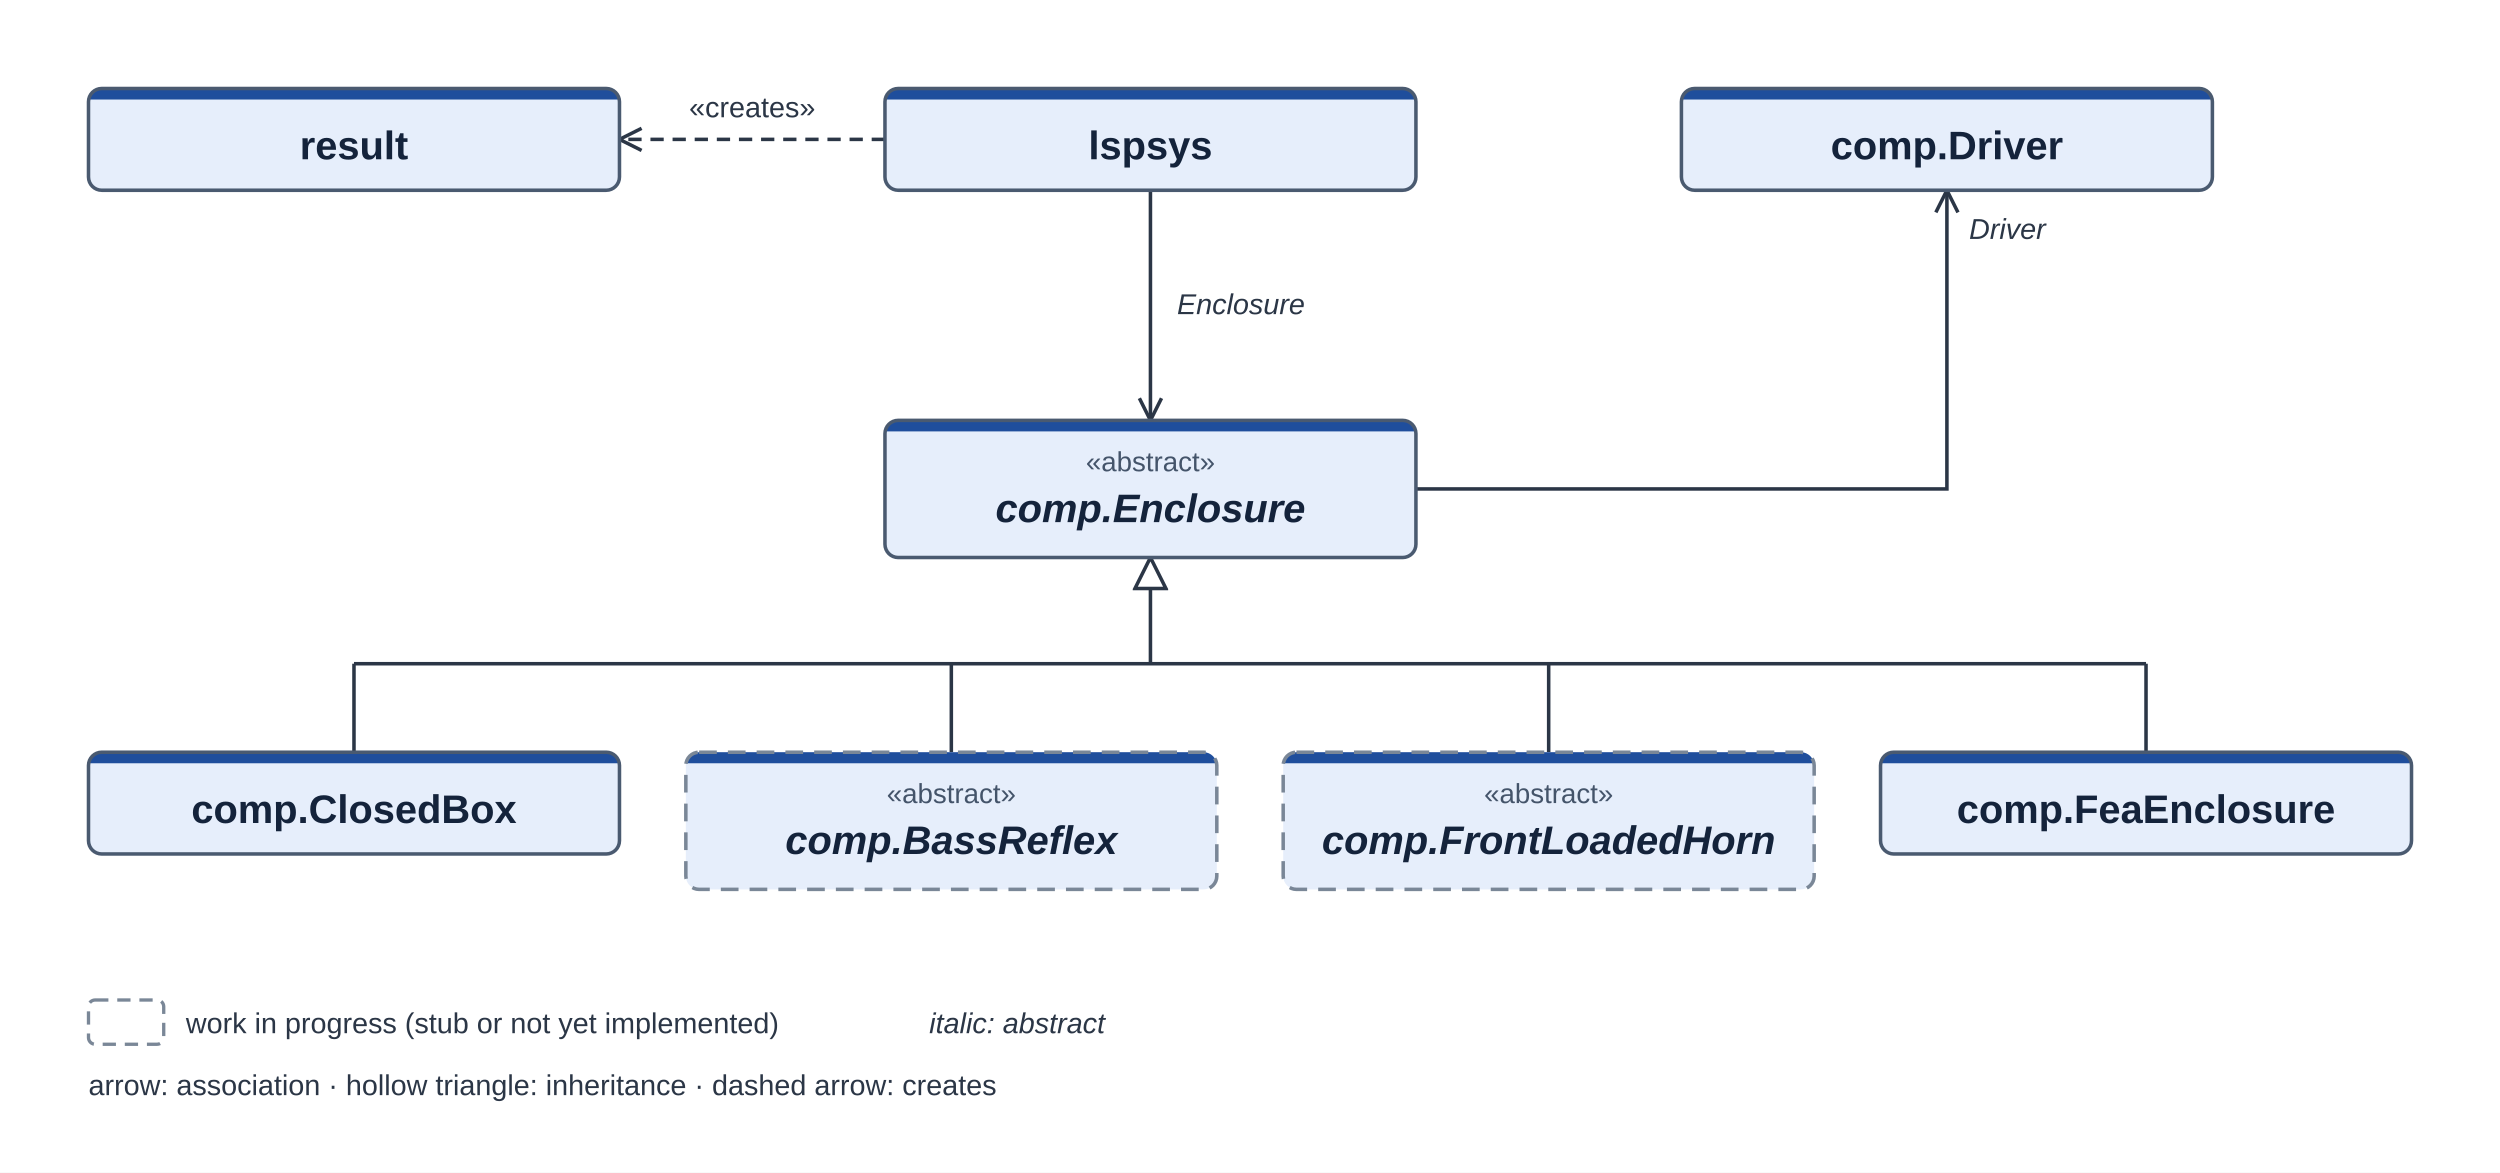
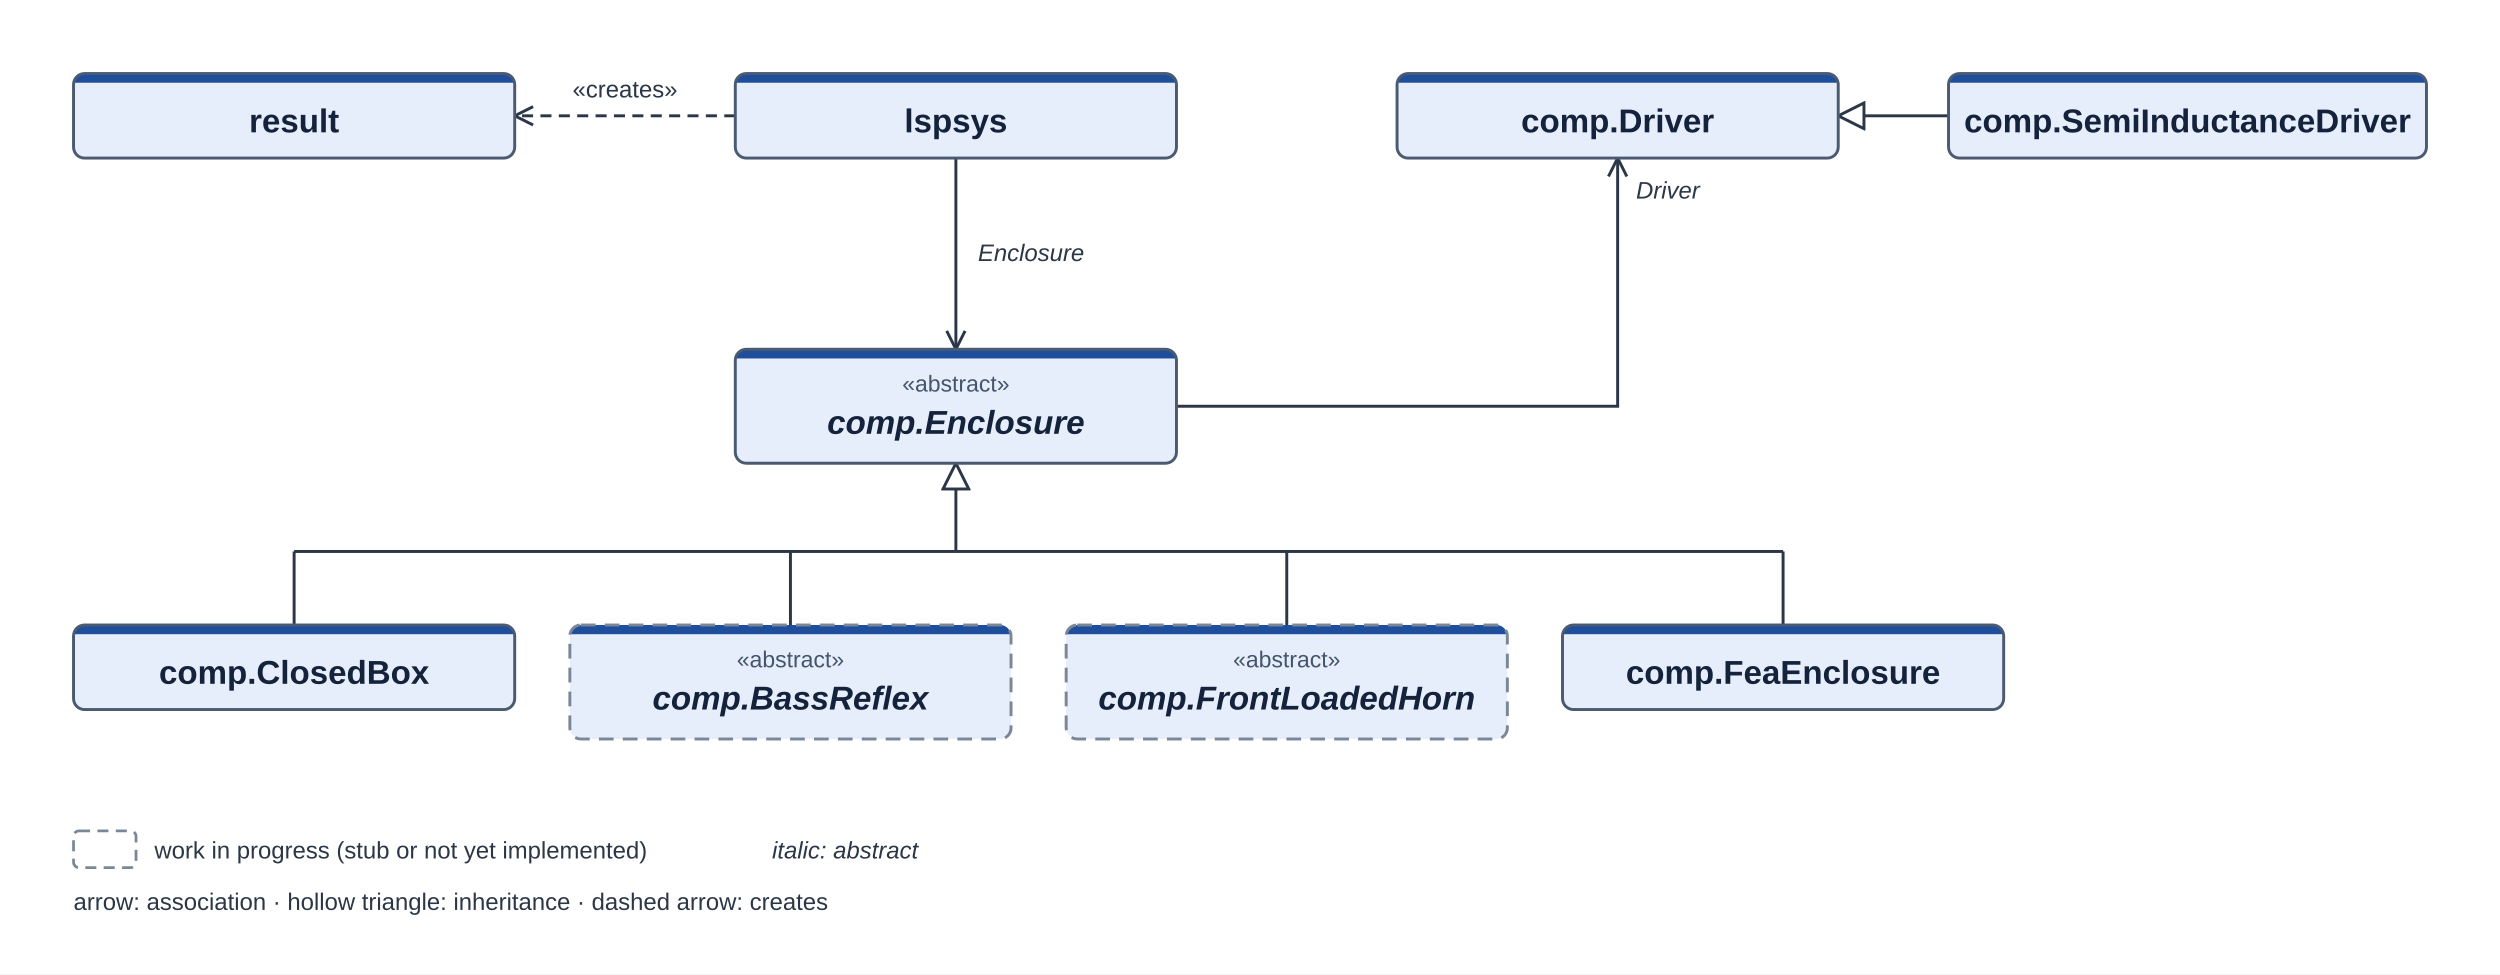
- <svg xmlns="http://www.w3.org/2000/svg" width="1130" height="530" viewBox="0 0 1130 530" role="img">
+ <svg xmlns="http://www.w3.org/2000/svg" width="1360" height="530" viewBox="0 0 1360 530" role="img">
  <defs>
    <marker id="assoc" viewBox="0 0 12 12" refX="11" refY="6" markerWidth="12" markerHeight="12" orient="auto" markerUnits="userSpaceOnUse">
      <path d="M1,1 L11,6 L1,11" fill="none" stroke="#2b3646" stroke-width="1.6" />
    </marker>
    <marker id="inherit" viewBox="0 0 16 16" refX="15" refY="8" markerWidth="16" markerHeight="16" orient="auto" markerUnits="userSpaceOnUse">
      <path d="M1,1 L15,8 L1,15 z" fill="#ffffff" stroke="#2b3646" stroke-width="1.6" />
    </marker>
  </defs>
  <rect width="100%" height="100%" fill="#ffffff" />
  <path d="M520,86 L520,190" fill="none" stroke="#2b3646" stroke-width="1.6" marker-end="url(#assoc)" />
  <text x="532" y="142" font-family="'Segoe UI', Arial, Helvetica, sans-serif" font-size="13" font-style="italic" fill="#2b3646">Enclosure</text>
  <path d="M640,221 L880,221 L880,86" fill="none" stroke="#2b3646" stroke-width="1.6" marker-end="url(#assoc)" />
  <text x="890" y="108" font-family="'Segoe UI', Arial, Helvetica, sans-serif" font-size="13" font-style="italic" fill="#2b3646">Driver</text>
  <path d="M400,63 L280,63" fill="none" stroke="#2b3646" stroke-width="1.6" stroke-dasharray="6 4" marker-end="url(#assoc)" />
  <text x="340" y="53" text-anchor="middle" font-family="'Segoe UI', Arial, Helvetica, sans-serif" font-size="13" fill="#2b3646">«creates»</text>
  <path d="M520,300 L520,252" fill="none" stroke="#2b3646" stroke-width="1.6" marker-end="url(#inherit)" />
  <path d="M160,300 L970,300" fill="none" stroke="#2b3646" stroke-width="1.6" />
  <path d="M160,300 L160,340" fill="none" stroke="#2b3646" stroke-width="1.6" />
  <path d="M430,300 L430,340" fill="none" stroke="#2b3646" stroke-width="1.6" />
  <path d="M700,300 L700,340" fill="none" stroke="#2b3646" stroke-width="1.6" />
  <path d="M970,300 L970,340" fill="none" stroke="#2b3646" stroke-width="1.6" />
+   <path d="M1060,63 L1000,63" fill="none" stroke="#2b3646" stroke-width="1.6" marker-end="url(#inherit)" />
  <clipPath id="clip1">
    <rect x="400" y="40" width="240" height="46" rx="6" />
  </clipPath>
  <rect x="400" y="40" width="240" height="46" rx="6" fill="#ffffff" />
  <g clip-path="url(#clip1)">
    <rect x="400" y="40" width="240" height="46" fill="#e6eefb" />
    <rect x="400" y="40" width="240" height="5" fill="#1f4e9c" />
  </g>
  <text x="520" y="72" text-anchor="middle" font-family="'Segoe UI', Arial, Helvetica, sans-serif" font-size="18" font-weight="bold" fill="#14233b">lspsys</text>
  <rect x="400" y="40" width="240" height="46" rx="6" fill="none" stroke="#4a5a70" stroke-width="1.6" />
  <clipPath id="clip2">
    <rect x="40" y="40" width="240" height="46" rx="6" />
  </clipPath>
  <rect x="40" y="40" width="240" height="46" rx="6" fill="#ffffff" />
  <g clip-path="url(#clip2)">
    <rect x="40" y="40" width="240" height="46" fill="#e6eefb" />
    <rect x="40" y="40" width="240" height="5" fill="#1f4e9c" />
  </g>
  <text x="160" y="72" text-anchor="middle" font-family="'Segoe UI', Arial, Helvetica, sans-serif" font-size="18" font-weight="bold" fill="#14233b">result</text>
  <rect x="40" y="40" width="240" height="46" rx="6" fill="none" stroke="#4a5a70" stroke-width="1.6" />
  <clipPath id="clip3">
    <rect x="760" y="40" width="240" height="46" rx="6" />
  </clipPath>
  <rect x="760" y="40" width="240" height="46" rx="6" fill="#ffffff" />
  <g clip-path="url(#clip3)">
    <rect x="760" y="40" width="240" height="46" fill="#e6eefb" />
    <rect x="760" y="40" width="240" height="5" fill="#1f4e9c" />
  </g>
  <text x="880" y="72" text-anchor="middle" font-family="'Segoe UI', Arial, Helvetica, sans-serif" font-size="18" font-weight="bold" fill="#14233b">comp.Driver</text>
  <rect x="760" y="40" width="240" height="46" rx="6" fill="none" stroke="#4a5a70" stroke-width="1.6" />
  <clipPath id="clip4">
    <rect x="400" y="190" width="240" height="62" rx="6" />
  </clipPath>
  <rect x="400" y="190" width="240" height="62" rx="6" fill="#ffffff" />
  <g clip-path="url(#clip4)">
    <rect x="400" y="190" width="240" height="62" fill="#e6eefb" />
    <rect x="400" y="190" width="240" height="5" fill="#1f4e9c" />
  </g>
  <text x="520" y="213" text-anchor="middle" font-family="'Segoe UI', Arial, Helvetica, sans-serif" font-size="12.5" fill="#44546a">«abstract»</text>
  <text x="520" y="236" text-anchor="middle" font-family="'Segoe UI', Arial, Helvetica, sans-serif" font-size="18" font-weight="bold" font-style="italic" fill="#14233b">comp.Enclosure</text>
  <rect x="400" y="190" width="240" height="62" rx="6" fill="none" stroke="#4a5a70" stroke-width="1.6" />
  <clipPath id="clip5">
    <rect x="40" y="340" width="240" height="46" rx="6" />
  </clipPath>
  <rect x="40" y="340" width="240" height="46" rx="6" fill="#ffffff" />
  <g clip-path="url(#clip5)">
    <rect x="40" y="340" width="240" height="46" fill="#e6eefb" />
    <rect x="40" y="340" width="240" height="5" fill="#1f4e9c" />
  </g>
  <text x="160" y="372" text-anchor="middle" font-family="'Segoe UI', Arial, Helvetica, sans-serif" font-size="18" font-weight="bold" fill="#14233b">comp.ClosedBox</text>
  <rect x="40" y="340" width="240" height="46" rx="6" fill="none" stroke="#4a5a70" stroke-width="1.6" />
  <clipPath id="clip6">
    <rect x="310" y="340" width="240" height="62" rx="6" />
  </clipPath>
  <rect x="310" y="340" width="240" height="62" rx="6" fill="#ffffff" />
  <g clip-path="url(#clip6)">
    <rect x="310" y="340" width="240" height="62" fill="#e6eefb" />
    <rect x="310" y="340" width="240" height="5" fill="#1f4e9c" />
  </g>
  <text x="430" y="363" text-anchor="middle" font-family="'Segoe UI', Arial, Helvetica, sans-serif" font-size="12.5" fill="#44546a">«abstract»</text>
  <text x="430" y="386" text-anchor="middle" font-family="'Segoe UI', Arial, Helvetica, sans-serif" font-size="18" font-weight="bold" font-style="italic" fill="#14233b">comp.BassReflex</text>
  <rect x="310" y="340" width="240" height="62" rx="6" fill="none" stroke="#7a8797" stroke-width="1.6" stroke-dasharray="8 5" />
  <clipPath id="clip7">
    <rect x="580" y="340" width="240" height="62" rx="6" />
  </clipPath>
  <rect x="580" y="340" width="240" height="62" rx="6" fill="#ffffff" />
  <g clip-path="url(#clip7)">
    <rect x="580" y="340" width="240" height="62" fill="#e6eefb" />
    <rect x="580" y="340" width="240" height="5" fill="#1f4e9c" />
  </g>
  <text x="700" y="363" text-anchor="middle" font-family="'Segoe UI', Arial, Helvetica, sans-serif" font-size="12.5" fill="#44546a">«abstract»</text>
  <text x="700" y="386" text-anchor="middle" font-family="'Segoe UI', Arial, Helvetica, sans-serif" font-size="18" font-weight="bold" font-style="italic" fill="#14233b">comp.FrontLoadedHorn</text>
  <rect x="580" y="340" width="240" height="62" rx="6" fill="none" stroke="#7a8797" stroke-width="1.6" stroke-dasharray="8 5" />
  <clipPath id="clip8">
    <rect x="850" y="340" width="240" height="46" rx="6" />
  </clipPath>
  <rect x="850" y="340" width="240" height="46" rx="6" fill="#ffffff" />
  <g clip-path="url(#clip8)">
    <rect x="850" y="340" width="240" height="46" fill="#e6eefb" />
    <rect x="850" y="340" width="240" height="5" fill="#1f4e9c" />
  </g>
  <text x="970" y="372" text-anchor="middle" font-family="'Segoe UI', Arial, Helvetica, sans-serif" font-size="18" font-weight="bold" fill="#14233b">comp.FeaEnclosure</text>
  <rect x="850" y="340" width="240" height="46" rx="6" fill="none" stroke="#4a5a70" stroke-width="1.6" />
+   <clipPath id="clip9">
+     <rect x="1060" y="40" width="260" height="46" rx="6" />
+   </clipPath>
+   <rect x="1060" y="40" width="260" height="46" rx="6" fill="#ffffff" />
+   <g clip-path="url(#clip9)">
+     <rect x="1060" y="40" width="260" height="46" fill="#e6eefb" />
+     <rect x="1060" y="40" width="260" height="5" fill="#1f4e9c" />
+   </g>
+   <text x="1190" y="72" text-anchor="middle" font-family="'Segoe UI', Arial, Helvetica, sans-serif" font-size="18" font-weight="bold" fill="#14233b">comp.SemiInductanceDriver</text>
+   <rect x="1060" y="40" width="260" height="46" rx="6" fill="none" stroke="#4a5a70" stroke-width="1.6" />
  <rect x="40" y="452" width="34" height="20" rx="3" fill="#ffffff" stroke="#7a8797" stroke-width="1.5" stroke-dasharray="6 4" />
  <text x="84" y="467" font-family="'Segoe UI', Arial, Helvetica, sans-serif" font-size="13" fill="#2b3646">work in progress (stub or not yet implemented)</text>
  <text x="420" y="467" font-family="'Segoe UI', Arial, Helvetica, sans-serif" font-size="13" font-style="italic" fill="#2b3646">italic: abstract</text>
  <text x="40" y="495" font-family="'Segoe UI', Arial, Helvetica, sans-serif" font-size="13" fill="#2b3646">arrow: association · hollow triangle: inheritance · dashed arrow: creates</text>
</svg>
